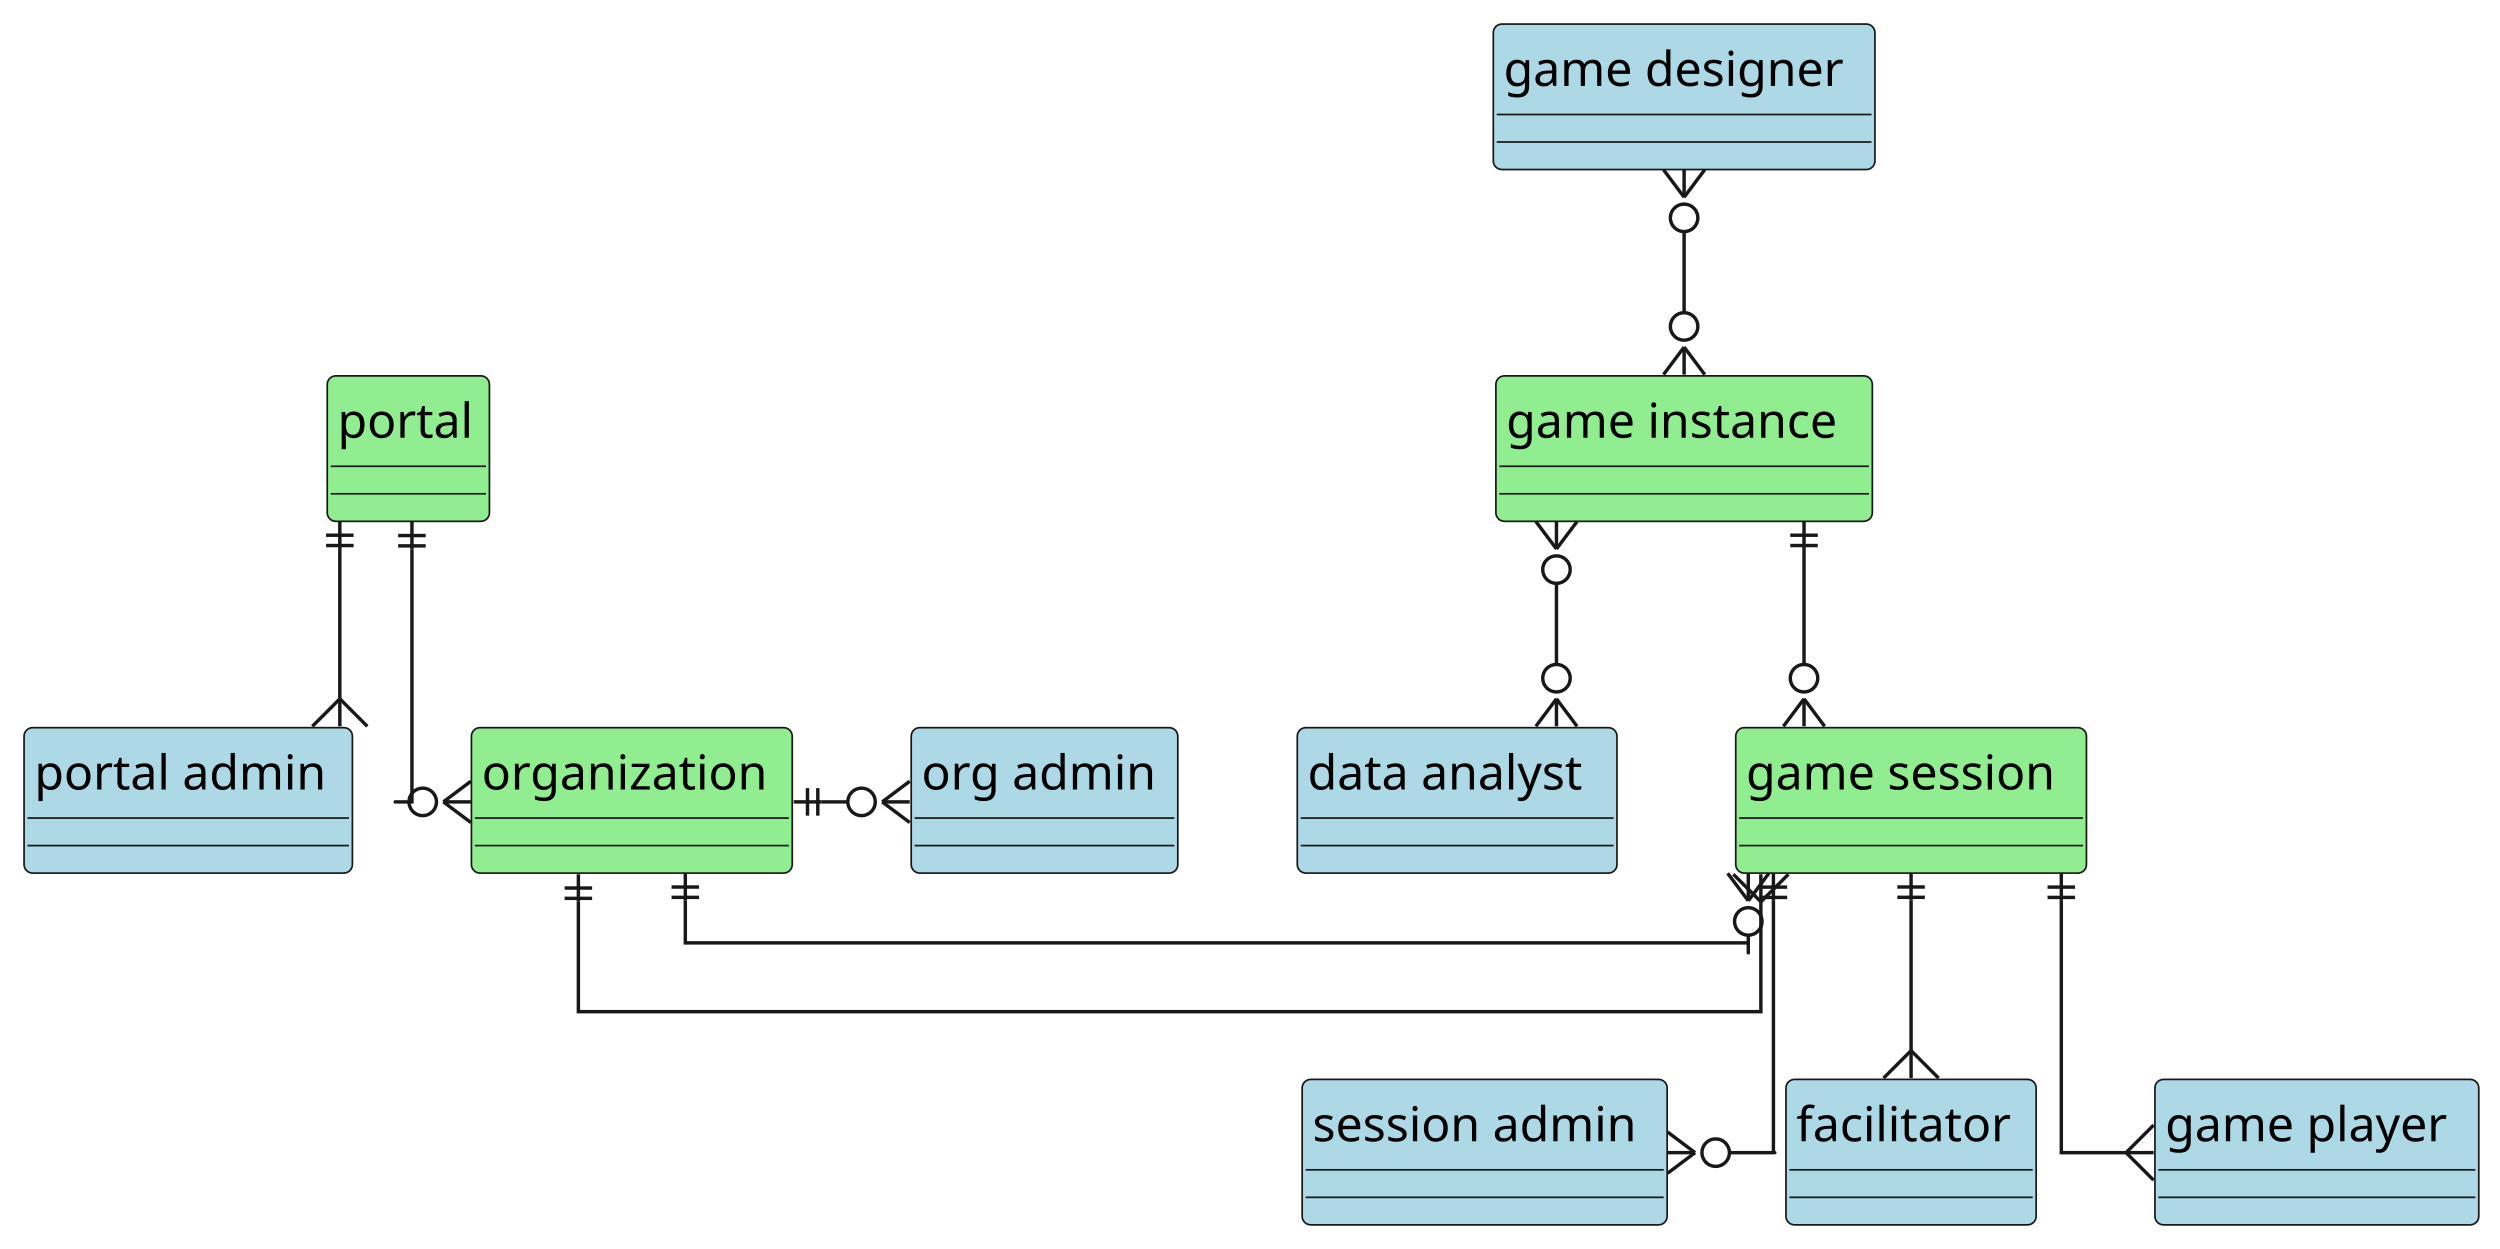
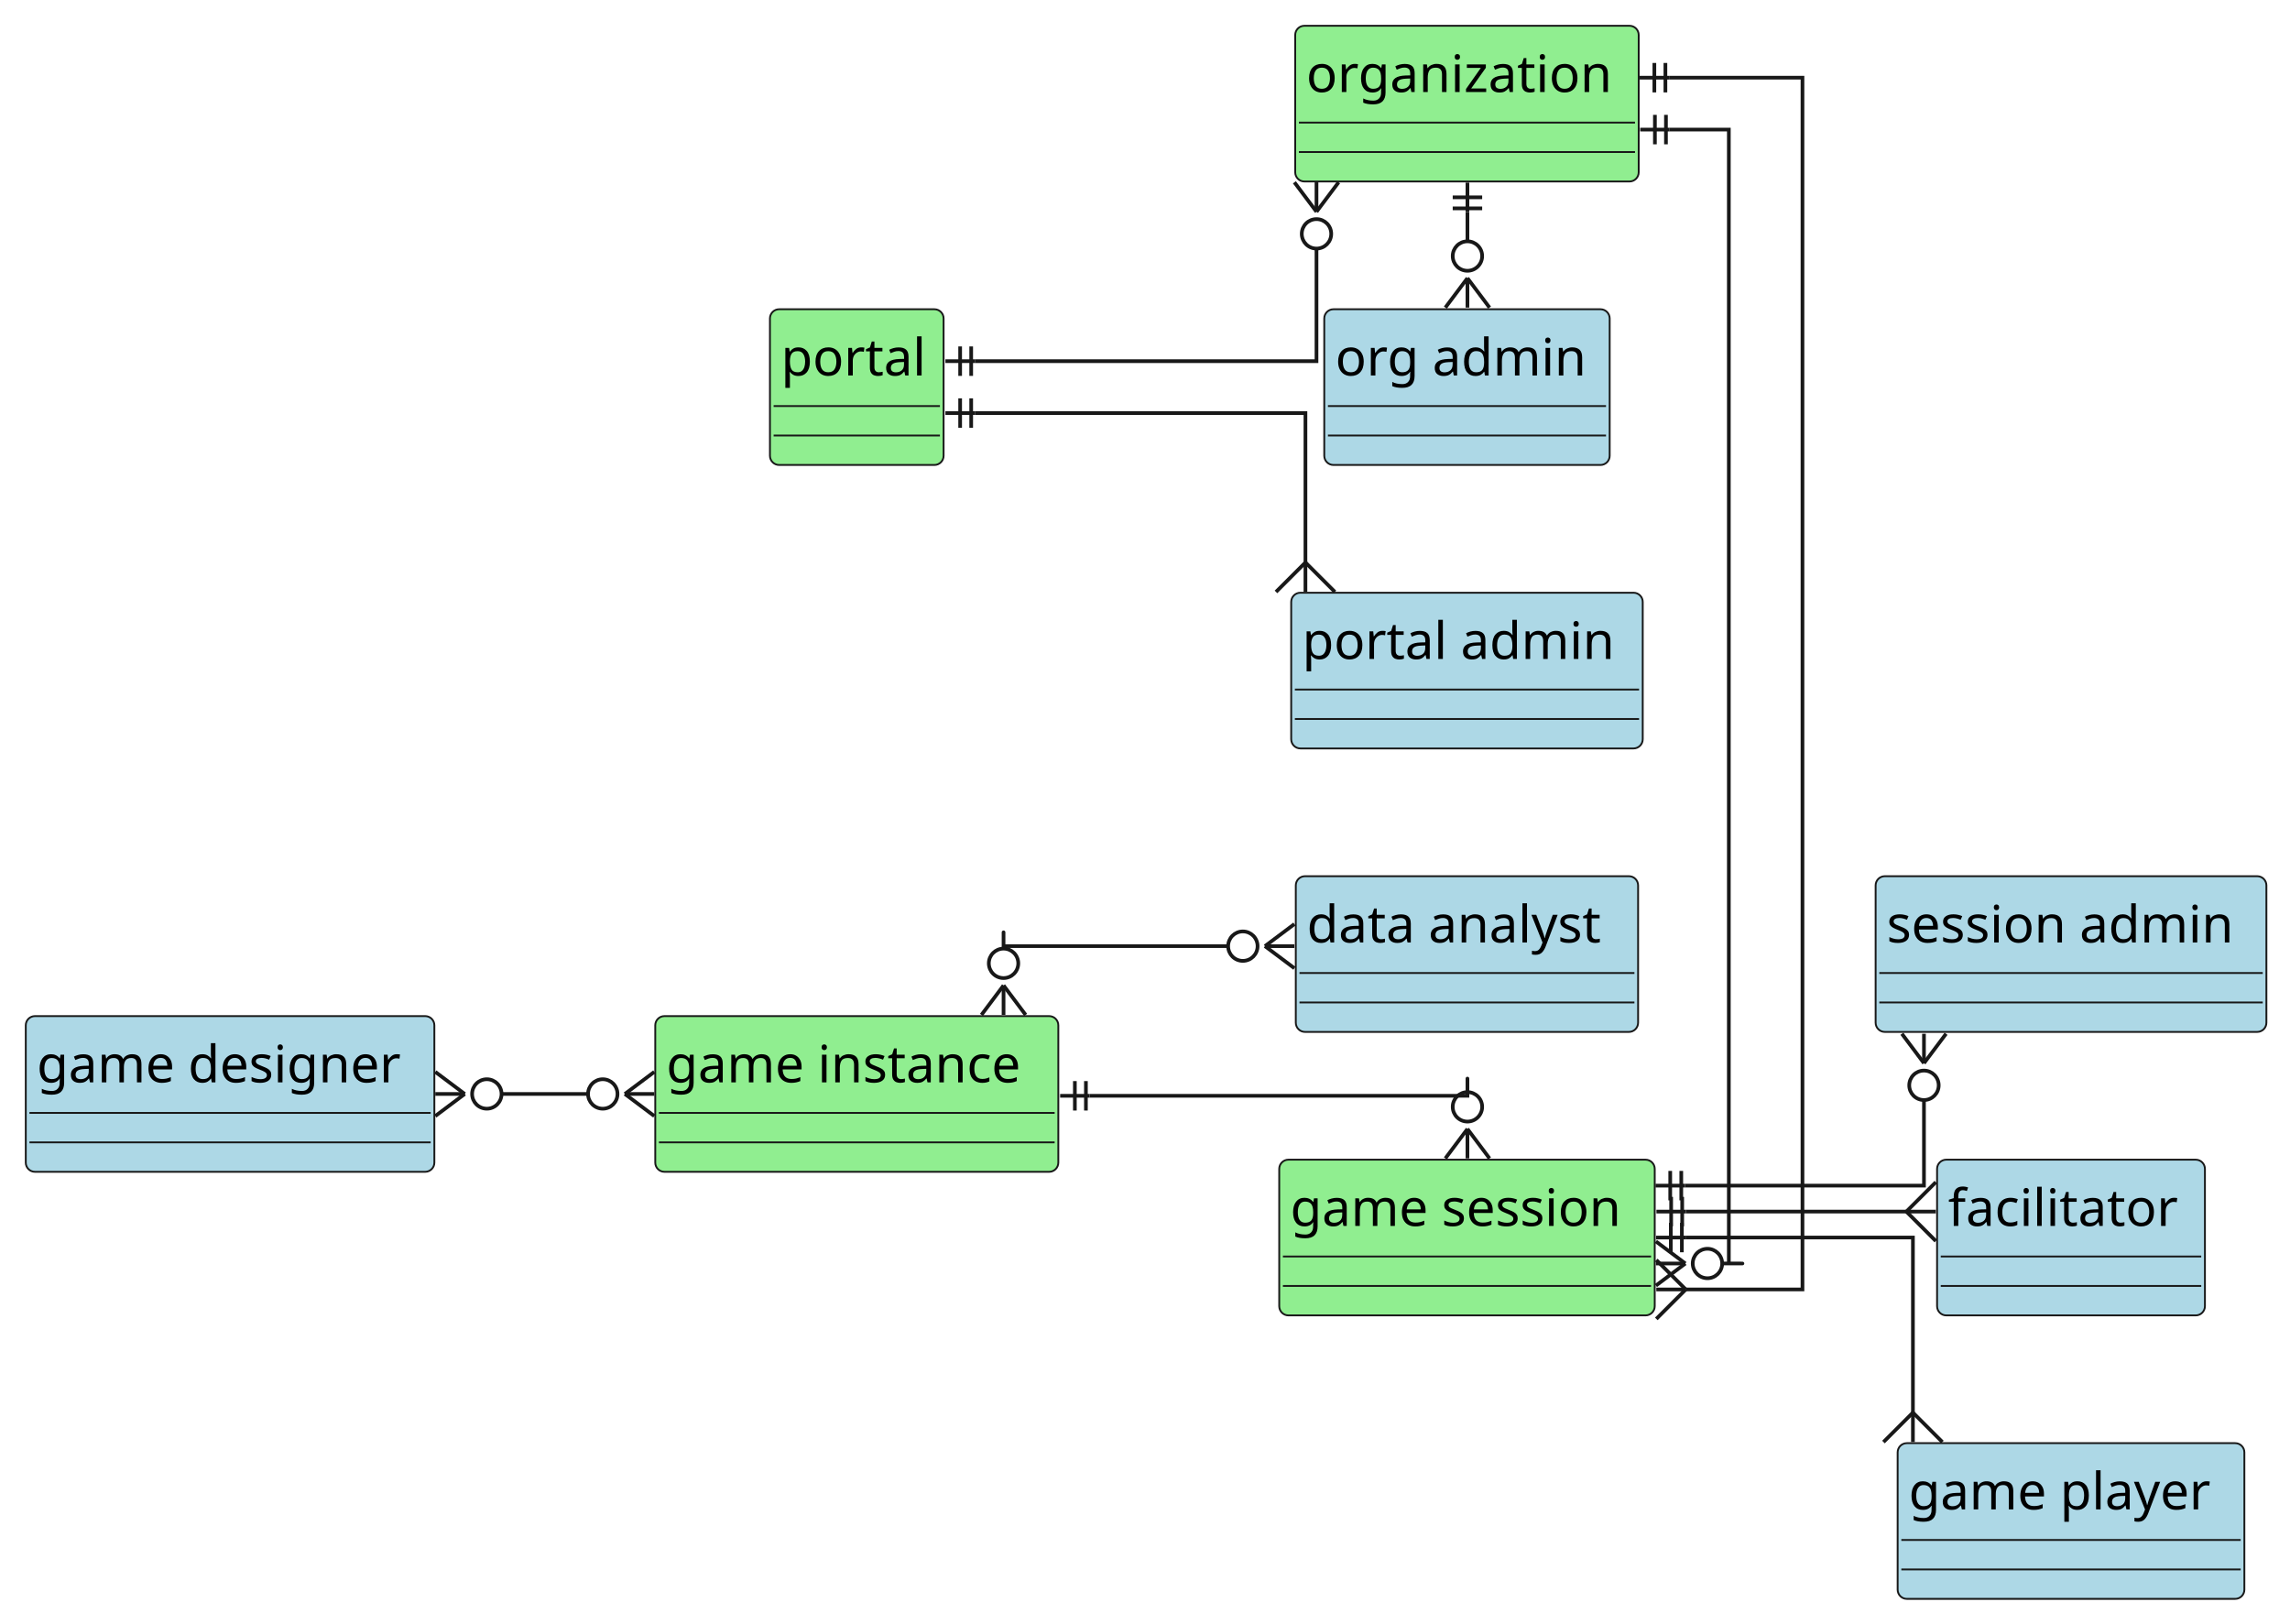
- <svg xmlns="http://www.w3.org/2000/svg" contentStyleType="text/css" data-diagram-type="CLASS" height="363px" preserveAspectRatio="none" style="width:727px;height:363px;background:#FFFFFF;" version="1.1" viewBox="0 0 727 363" width="727px" zoomAndPan="magnify">
+ <svg xmlns="http://www.w3.org/2000/svg" contentStyleType="text/css" data-diagram-type="CLASS" height="441px" preserveAspectRatio="none" style="width:622px;height:441px;background:#FFFFFF;" version="1.1" viewBox="0 0 622 441" width="622px" zoomAndPan="magnify">
  <defs />
  <g>
-     <g class="entity" data-entity="portal" data-source-line="6" data-uid="ent0002" id="entity_portal">
-       <rect fill="#90EE90" height="42.297" rx="2.5" ry="2.5" style="stroke:#181818;stroke-width:0.5;" width="47.166" x="95.16" y="109.3" />
-       <text fill="#000000" font-family="sans-serif" font-size="14" lengthAdjust="spacing" textLength="41.166" x="98.16" y="127.295">portal</text>
-       <line style="stroke:#181818;stroke-width:0.5;" x1="96.16" x2="141.326" y1="135.597" y2="135.597" />
-       <line style="stroke:#181818;stroke-width:0.5;" x1="96.16" x2="141.326" y1="143.597" y2="143.597" />
+     <g class="entity" data-entity="portal" data-source-line="7" data-uid="ent0002" id="entity_portal">
+       <rect fill="#90EE90" height="42.297" rx="2.5" ry="2.5" style="stroke:#181818;stroke-width:0.5;" width="47.166" x="209.13" y="84" />
+       <text fill="#000000" font-family="sans-serif" font-size="14" lengthAdjust="spacing" textLength="41.166" x="212.13" y="101.995">portal</text>
+       <line style="stroke:#181818;stroke-width:0.5;" x1="210.13" x2="255.296" y1="110.297" y2="110.297" />
+       <line style="stroke:#181818;stroke-width:0.5;" x1="210.13" x2="255.296" y1="118.297" y2="118.297" />
    </g>
-     <g class="entity" data-entity="organization" data-source-line="7" data-uid="ent0003" id="entity_organization">
-       <rect fill="#90EE90" height="42.297" rx="2.5" ry="2.5" style="stroke:#181818;stroke-width:0.5;" width="93.295" x="137.09" y="211.6" />
-       <text fill="#000000" font-family="sans-serif" font-size="14" lengthAdjust="spacing" textLength="87.295" x="140.09" y="229.595">organization</text>
-       <line style="stroke:#181818;stroke-width:0.5;" x1="138.09" x2="229.385" y1="237.897" y2="237.897" />
-       <line style="stroke:#181818;stroke-width:0.5;" x1="138.09" x2="229.385" y1="245.897" y2="245.897" />
+     <g class="entity" data-entity="organization" data-source-line="8" data-uid="ent0003" id="entity_organization">
+       <rect fill="#90EE90" height="42.297" rx="2.5" ry="2.5" style="stroke:#181818;stroke-width:0.5;" width="93.295" x="351.8" y="7" />
+       <text fill="#000000" font-family="sans-serif" font-size="14" lengthAdjust="spacing" textLength="87.295" x="354.8" y="24.995">organization</text>
+       <line style="stroke:#181818;stroke-width:0.5;" x1="352.8" x2="444.095" y1="33.297" y2="33.297" />
+       <line style="stroke:#181818;stroke-width:0.5;" x1="352.8" x2="444.095" y1="41.297" y2="41.297" />
    </g>
-     <g class="entity" data-entity="game" data-source-line="8" data-uid="ent0004" id="entity_game">
-       <rect fill="#90EE90" height="42.297" rx="2.5" ry="2.5" style="stroke:#181818;stroke-width:0.5;" width="109.476" x="435" y="109.3" />
-       <text fill="#000000" font-family="sans-serif" font-size="14" lengthAdjust="spacing" textLength="103.476" x="438" y="127.295">game instance</text>
-       <line style="stroke:#181818;stroke-width:0.5;" x1="436" x2="543.476" y1="135.597" y2="135.597" />
-       <line style="stroke:#181818;stroke-width:0.5;" x1="436" x2="543.476" y1="143.597" y2="143.597" />
+     <g class="entity" data-entity="game" data-source-line="9" data-uid="ent0004" id="entity_game">
+       <rect fill="#90EE90" height="42.297" rx="2.5" ry="2.5" style="stroke:#181818;stroke-width:0.5;" width="109.476" x="177.98" y="276" />
+       <text fill="#000000" font-family="sans-serif" font-size="14" lengthAdjust="spacing" textLength="103.476" x="180.98" y="293.995">game instance</text>
+       <line style="stroke:#181818;stroke-width:0.5;" x1="178.98" x2="286.456" y1="302.297" y2="302.297" />
+       <line style="stroke:#181818;stroke-width:0.5;" x1="178.98" x2="286.456" y1="310.297" y2="310.297" />
    </g>
-     <g class="entity" data-entity="session" data-source-line="9" data-uid="ent0005" id="entity_session">
-       <rect fill="#90EE90" height="42.297" rx="2.5" ry="2.5" style="stroke:#181818;stroke-width:0.5;" width="101.99" x="504.75" y="211.6" />
-       <text fill="#000000" font-family="sans-serif" font-size="14" lengthAdjust="spacing" textLength="95.99" x="507.75" y="229.595">game session</text>
-       <line style="stroke:#181818;stroke-width:0.5;" x1="505.75" x2="605.74" y1="237.897" y2="237.897" />
-       <line style="stroke:#181818;stroke-width:0.5;" x1="505.75" x2="605.74" y1="245.897" y2="245.897" />
+     <g class="entity" data-entity="session" data-source-line="10" data-uid="ent0005" id="entity_session">
+       <rect fill="#90EE90" height="42.297" rx="2.5" ry="2.5" style="stroke:#181818;stroke-width:0.5;" width="101.99" x="347.46" y="315" />
+       <text fill="#000000" font-family="sans-serif" font-size="14" lengthAdjust="spacing" textLength="95.99" x="350.46" y="332.995">game session</text>
+       <line style="stroke:#181818;stroke-width:0.5;" x1="348.46" x2="448.45" y1="341.297" y2="341.297" />
+       <line style="stroke:#181818;stroke-width:0.5;" x1="348.46" x2="448.45" y1="349.297" y2="349.297" />
    </g>
-     <g class="entity" data-entity="padmin" data-source-line="11" data-uid="ent0006" id="entity_padmin">
-       <rect fill="#ADD8E6" height="42.297" rx="2.5" ry="2.5" style="stroke:#181818;stroke-width:0.5;" width="95.482" x="7" y="211.6" />
-       <text fill="#000000" font-family="sans-serif" font-size="14" lengthAdjust="spacing" textLength="89.482" x="10" y="229.595">portal admin</text>
-       <line style="stroke:#181818;stroke-width:0.5;" x1="8" x2="101.482" y1="237.897" y2="237.897" />
-       <line style="stroke:#181818;stroke-width:0.5;" x1="8" x2="101.482" y1="245.897" y2="245.897" />
+     <g class="entity" data-entity="padmin" data-source-line="12" data-uid="ent0006" id="entity_padmin">
+       <rect fill="#ADD8E6" height="42.297" rx="2.5" ry="2.5" style="stroke:#181818;stroke-width:0.5;" width="95.482" x="350.71" y="161" />
+       <text fill="#000000" font-family="sans-serif" font-size="14" lengthAdjust="spacing" textLength="89.482" x="353.71" y="178.995">portal admin</text>
+       <line style="stroke:#181818;stroke-width:0.5;" x1="351.71" x2="445.192" y1="187.297" y2="187.297" />
+       <line style="stroke:#181818;stroke-width:0.5;" x1="351.71" x2="445.192" y1="195.297" y2="195.297" />
    </g>
-     <g class="entity" data-entity="oadmin" data-source-line="12" data-uid="ent0007" id="entity_oadmin">
-       <rect fill="#ADD8E6" height="42.297" rx="2.5" ry="2.5" style="stroke:#181818;stroke-width:0.5;" width="77.524" x="264.98" y="211.6" />
-       <text fill="#000000" font-family="sans-serif" font-size="14" lengthAdjust="spacing" textLength="71.524" x="267.98" y="229.595">org admin</text>
-       <line style="stroke:#181818;stroke-width:0.5;" x1="265.98" x2="341.504" y1="237.897" y2="237.897" />
-       <line style="stroke:#181818;stroke-width:0.5;" x1="265.98" x2="341.504" y1="245.897" y2="245.897" />
+     <g class="entity" data-entity="oadmin" data-source-line="13" data-uid="ent0007" id="entity_oadmin">
+       <rect fill="#ADD8E6" height="42.297" rx="2.5" ry="2.5" style="stroke:#181818;stroke-width:0.5;" width="77.524" x="359.69" y="84" />
+       <text fill="#000000" font-family="sans-serif" font-size="14" lengthAdjust="spacing" textLength="71.524" x="362.69" y="101.995">org admin</text>
+       <line style="stroke:#181818;stroke-width:0.5;" x1="360.69" x2="436.214" y1="110.297" y2="110.297" />
+       <line style="stroke:#181818;stroke-width:0.5;" x1="360.69" x2="436.214" y1="118.297" y2="118.297" />
    </g>
-     <g class="entity" data-entity="sadmin" data-source-line="13" data-uid="ent0008" id="entity_sadmin">
-       <rect fill="#ADD8E6" height="42.297" rx="2.5" ry="2.5" style="stroke:#181818;stroke-width:0.5;" width="106.14" x="378.67" y="313.89" />
-       <text fill="#000000" font-family="sans-serif" font-size="14" lengthAdjust="spacing" textLength="100.14" x="381.67" y="331.885">session admin</text>
-       <line style="stroke:#181818;stroke-width:0.5;" x1="379.67" x2="483.81" y1="340.187" y2="340.187" />
-       <line style="stroke:#181818;stroke-width:0.5;" x1="379.67" x2="483.81" y1="348.187" y2="348.187" />
+     <g class="entity" data-entity="sadmin" data-source-line="14" data-uid="ent0008" id="entity_sadmin">
+       <rect fill="#ADD8E6" height="42.297" rx="2.5" ry="2.5" style="stroke:#181818;stroke-width:0.5;" width="106.14" x="509.45" y="238" />
+       <text fill="#000000" font-family="sans-serif" font-size="14" lengthAdjust="spacing" textLength="100.14" x="512.45" y="255.995">session admin</text>
+       <line style="stroke:#181818;stroke-width:0.5;" x1="510.45" x2="614.59" y1="264.297" y2="264.297" />
+       <line style="stroke:#181818;stroke-width:0.5;" x1="510.45" x2="614.59" y1="272.297" y2="272.297" />
    </g>
-     <g class="entity" data-entity="designer" data-source-line="14" data-uid="ent0009" id="entity_designer">
-       <rect fill="#ADD8E6" height="42.297" rx="2.5" ry="2.5" style="stroke:#181818;stroke-width:0.5;" width="110.98" x="434.25" y="7" />
-       <text fill="#000000" font-family="sans-serif" font-size="14" lengthAdjust="spacing" textLength="104.98" x="437.25" y="24.995">game designer</text>
-       <line style="stroke:#181818;stroke-width:0.5;" x1="435.25" x2="544.23" y1="33.297" y2="33.297" />
-       <line style="stroke:#181818;stroke-width:0.5;" x1="435.25" x2="544.23" y1="41.297" y2="41.297" />
+     <g class="entity" data-entity="designer" data-source-line="15" data-uid="ent0009" id="entity_designer">
+       <rect fill="#ADD8E6" height="42.297" rx="2.5" ry="2.5" style="stroke:#181818;stroke-width:0.5;" width="110.98" x="7" y="276" />
+       <text fill="#000000" font-family="sans-serif" font-size="14" lengthAdjust="spacing" textLength="104.98" x="10" y="293.995">game designer</text>
+       <line style="stroke:#181818;stroke-width:0.5;" x1="8" x2="116.98" y1="302.297" y2="302.297" />
+       <line style="stroke:#181818;stroke-width:0.5;" x1="8" x2="116.98" y1="310.297" y2="310.297" />
    </g>
-     <g class="entity" data-entity="facilitator" data-source-line="15" data-uid="ent0010" id="entity_facilitator">
-       <rect fill="#ADD8E6" height="42.297" rx="2.5" ry="2.5" style="stroke:#181818;stroke-width:0.5;" width="72.753" x="519.36" y="313.89" />
-       <text fill="#000000" font-family="sans-serif" font-size="14" lengthAdjust="spacing" textLength="66.753" x="522.36" y="331.885">facilitator</text>
-       <line style="stroke:#181818;stroke-width:0.5;" x1="520.36" x2="591.113" y1="340.187" y2="340.187" />
-       <line style="stroke:#181818;stroke-width:0.5;" x1="520.36" x2="591.113" y1="348.187" y2="348.187" />
+     <g class="entity" data-entity="facilitator" data-source-line="16" data-uid="ent0010" id="entity_facilitator">
+       <rect fill="#ADD8E6" height="42.297" rx="2.5" ry="2.5" style="stroke:#181818;stroke-width:0.5;" width="72.753" x="526.14" y="315" />
+       <text fill="#000000" font-family="sans-serif" font-size="14" lengthAdjust="spacing" textLength="66.753" x="529.14" y="332.995">facilitator</text>
+       <line style="stroke:#181818;stroke-width:0.5;" x1="527.14" x2="597.893" y1="341.297" y2="341.297" />
+       <line style="stroke:#181818;stroke-width:0.5;" x1="527.14" x2="597.893" y1="349.297" y2="349.297" />
    </g>
-     <g class="entity" data-entity="analyst" data-source-line="16" data-uid="ent0011" id="entity_analyst">
-       <rect fill="#ADD8E6" height="42.297" rx="2.5" ry="2.5" style="stroke:#181818;stroke-width:0.5;" width="92.974" x="377.25" y="211.6" />
-       <text fill="#000000" font-family="sans-serif" font-size="14" lengthAdjust="spacing" textLength="86.974" x="380.25" y="229.595">data analyst</text>
-       <line style="stroke:#181818;stroke-width:0.5;" x1="378.25" x2="469.224" y1="237.897" y2="237.897" />
-       <line style="stroke:#181818;stroke-width:0.5;" x1="378.25" x2="469.224" y1="245.897" y2="245.897" />
+     <g class="entity" data-entity="analyst" data-source-line="17" data-uid="ent0011" id="entity_analyst">
+       <rect fill="#ADD8E6" height="42.297" rx="2.5" ry="2.5" style="stroke:#181818;stroke-width:0.5;" width="92.974" x="351.96" y="238" />
+       <text fill="#000000" font-family="sans-serif" font-size="14" lengthAdjust="spacing" textLength="86.974" x="354.96" y="255.995">data analyst</text>
+       <line style="stroke:#181818;stroke-width:0.5;" x1="352.96" x2="443.934" y1="264.297" y2="264.297" />
+       <line style="stroke:#181818;stroke-width:0.5;" x1="352.96" x2="443.934" y1="272.297" y2="272.297" />
    </g>
-     <g class="entity" data-entity="player" data-source-line="17" data-uid="ent0012" id="entity_player">
-       <rect fill="#ADD8E6" height="42.297" rx="2.5" ry="2.5" style="stroke:#181818;stroke-width:0.5;" width="94.177" x="626.65" y="313.89" />
-       <text fill="#000000" font-family="sans-serif" font-size="14" lengthAdjust="spacing" textLength="88.177" x="629.65" y="331.885">game player</text>
-       <line style="stroke:#181818;stroke-width:0.5;" x1="627.65" x2="719.827" y1="340.187" y2="340.187" />
-       <line style="stroke:#181818;stroke-width:0.5;" x1="627.65" x2="719.827" y1="348.187" y2="348.187" />
+     <g class="entity" data-entity="player" data-source-line="18" data-uid="ent0012" id="entity_player">
+       <rect fill="#ADD8E6" height="42.297" rx="2.5" ry="2.5" style="stroke:#181818;stroke-width:0.5;" width="94.177" x="515.43" y="392" />
+       <text fill="#000000" font-family="sans-serif" font-size="14" lengthAdjust="spacing" textLength="88.177" x="518.43" y="409.995">game player</text>
+       <line style="stroke:#181818;stroke-width:0.5;" x1="516.43" x2="608.607" y1="418.297" y2="418.297" />
+       <line style="stroke:#181818;stroke-width:0.5;" x1="516.43" x2="608.607" y1="426.297" y2="426.297" />
    </g>
-     <g class="link" data-entity-1="game" data-entity-2="session" data-source-line="20" data-uid="lnk13" id="link_game_session">
-       <path codeLine="20" d="M524.61,159.64 C524.61,177.08 524.61,175.7 524.61,193.22" fill="none" id="game-session" style="stroke:#181818;stroke-width:1;" />
-       <line style="stroke:#181818;stroke-width:1;" x1="520.61" x2="528.61" y1="155.64" y2="155.64" />
-       <line style="stroke:#181818;stroke-width:1;" x1="520.61" x2="528.61" y1="158.64" y2="158.64" />
-       <line style="stroke:#181818;stroke-width:1;" x1="524.61" x2="524.61" y1="159.64" y2="151.64" />
-       <line style="stroke:#181818;stroke-width:1;" x1="524.61" x2="530.61" y1="203.22" y2="211.22" />
-       <line style="stroke:#181818;stroke-width:1;" x1="524.61" x2="518.61" y1="203.22" y2="211.22" />
-       <line style="stroke:#181818;stroke-width:1;" x1="524.61" x2="524.61" y1="203.22" y2="211.22" />
-       <ellipse cx="524.61" cy="197.22" fill="none" rx="4" ry="4" style="stroke:#181818;stroke-width:1;" />
+     <g class="link" data-entity-1="game" data-entity-2="session" data-source-line="21" data-uid="lnk13" id="link_game_session">
+       <path codeLine="21" d="M295.95,297.65 C344.2,297.65 398.58,297.65 398.58,297.65 C398.58,297.65 398.58,287.83 398.58,296.65" fill="none" id="game-session" style="stroke:#181818;stroke-width:1;" />
+       <line style="stroke:#181818;stroke-width:1;" x1="291.95" x2="291.95" y1="301.65" y2="293.65" />
+       <line style="stroke:#181818;stroke-width:1;" x1="294.95" x2="294.95" y1="301.65" y2="293.65" />
+       <line style="stroke:#181818;stroke-width:1;" x1="295.95" x2="287.95" y1="297.65" y2="297.65" />
+       <line style="stroke:#181818;stroke-width:1;" x1="398.58" x2="404.58" y1="306.65" y2="314.65" />
+       <line style="stroke:#181818;stroke-width:1;" x1="398.58" x2="392.58" y1="306.65" y2="314.65" />
+       <line style="stroke:#181818;stroke-width:1;" x1="398.58" x2="398.58" y1="306.65" y2="314.65" />
+       <ellipse cx="398.58" cy="300.65" fill="none" rx="4" ry="4" style="stroke:#181818;stroke-width:1;" />
    </g>
-     <g class="link" data-entity-1="portal" data-entity-2="padmin" data-source-line="21" data-uid="lnk14" id="link_portal_padmin">
-       <path codeLine="21" d="M98.82,159.64 C98.82,177.08 98.82,185.7 98.82,203.22" fill="none" id="portal-padmin" style="stroke:#181818;stroke-width:1;" />
-       <line style="stroke:#181818;stroke-width:1;" x1="94.82" x2="102.82" y1="155.64" y2="155.64" />
-       <line style="stroke:#181818;stroke-width:1;" x1="94.82" x2="102.82" y1="158.64" y2="158.64" />
-       <line style="stroke:#181818;stroke-width:1;" x1="98.82" x2="98.82" y1="159.64" y2="151.64" />
-       <line style="stroke:#181818;stroke-width:1;" x1="98.82" x2="106.82" y1="203.22" y2="211.22" />
-       <line style="stroke:#181818;stroke-width:1;" x1="98.82" x2="90.82" y1="203.22" y2="211.22" />
-       <line style="stroke:#181818;stroke-width:1;" x1="98.82" x2="98.82" y1="203.22" y2="211.22" />
+     <g class="link" data-entity-1="portal" data-entity-2="padmin" data-source-line="22" data-uid="lnk14" id="link_portal_padmin">
+       <path codeLine="22" d="M264.79,112.2 C300.31,112.2 354.58,112.2 354.58,112.2 C354.58,112.2 354.58,132.21 354.58,152.78" fill="none" id="portal-padmin" style="stroke:#181818;stroke-width:1;" />
+       <line style="stroke:#181818;stroke-width:1;" x1="260.79" x2="260.79" y1="116.2" y2="108.2" />
+       <line style="stroke:#181818;stroke-width:1;" x1="263.79" x2="263.79" y1="116.2" y2="108.2" />
+       <line style="stroke:#181818;stroke-width:1;" x1="264.79" x2="256.79" y1="112.2" y2="112.2" />
+       <line style="stroke:#181818;stroke-width:1;" x1="354.58" x2="362.58" y1="152.78" y2="160.78" />
+       <line style="stroke:#181818;stroke-width:1;" x1="354.58" x2="346.58" y1="152.78" y2="160.78" />
+       <line style="stroke:#181818;stroke-width:1;" x1="354.58" x2="354.58" y1="152.78" y2="160.78" />
    </g>
-     <g class="link" data-entity-1="portal" data-entity-2="organization" data-source-line="22" data-uid="lnk15" id="link_portal_organization">
-       <path codeLine="22" d="M119.79,159.74 C119.79,189.83 119.79,233.19 119.79,233.19 C119.79,233.19 109.17,233.19 118.93,233.19" fill="none" id="portal-organization" style="stroke:#181818;stroke-width:1;" />
-       <line style="stroke:#181818;stroke-width:1;" x1="115.79" x2="123.79" y1="155.74" y2="155.74" />
-       <line style="stroke:#181818;stroke-width:1;" x1="115.79" x2="123.79" y1="158.74" y2="158.74" />
-       <line style="stroke:#181818;stroke-width:1;" x1="119.79" x2="119.79" y1="159.74" y2="151.74" />
-       <line style="stroke:#181818;stroke-width:1;" x1="128.93" x2="136.93" y1="233.19" y2="227.19" />
-       <line style="stroke:#181818;stroke-width:1;" x1="128.93" x2="136.93" y1="233.19" y2="239.19" />
-       <line style="stroke:#181818;stroke-width:1;" x1="128.93" x2="136.93" y1="233.19" y2="233.19" />
-       <ellipse cx="122.93" cy="233.19" fill="none" rx="4" ry="4" style="stroke:#181818;stroke-width:1;" />
+     <g class="link" data-entity-1="portal" data-entity-2="organization" data-source-line="23" data-uid="lnk15" id="link_portal_organization">
+       <path codeLine="23" d="M264.79,98.1 C301.08,98.1 357.58,98.1 357.58,98.1 C357.58,98.1 357.58,88.09 357.58,67.52" fill="none" id="portal-organization" style="stroke:#181818;stroke-width:1;" />
+       <line style="stroke:#181818;stroke-width:1;" x1="260.79" x2="260.79" y1="102.1" y2="94.1" />
+       <line style="stroke:#181818;stroke-width:1;" x1="263.79" x2="263.79" y1="102.1" y2="94.1" />
+       <line style="stroke:#181818;stroke-width:1;" x1="264.79" x2="256.79" y1="98.1" y2="98.1" />
+       <line style="stroke:#181818;stroke-width:1;" x1="357.58" x2="351.58" y1="57.52" y2="49.52" />
+       <line style="stroke:#181818;stroke-width:1;" x1="357.58" x2="363.58" y1="57.52" y2="49.52" />
+       <line style="stroke:#181818;stroke-width:1;" x1="357.58" x2="357.58" y1="57.52" y2="49.52" />
+       <ellipse cx="357.58" cy="63.52" fill="none" rx="4" ry="4" style="stroke:#181818;stroke-width:1;" />
    </g>
-     <g class="link" data-entity-1="organization" data-entity-2="oadmin" data-source-line="23" data-uid="lnk16" id="link_organization_oadmin">
-       <path codeLine="23" d="M238.82,233.19 C249.99,233.19 235.78,233.19 246.54,233.19" fill="none" id="organization-oadmin" style="stroke:#181818;stroke-width:1;" />
-       <line style="stroke:#181818;stroke-width:1;" x1="234.82" x2="234.82" y1="237.19" y2="229.19" />
-       <line style="stroke:#181818;stroke-width:1;" x1="237.82" x2="237.82" y1="237.19" y2="229.19" />
-       <line style="stroke:#181818;stroke-width:1;" x1="238.82" x2="230.82" y1="233.19" y2="233.19" />
-       <line style="stroke:#181818;stroke-width:1;" x1="256.54" x2="264.54" y1="233.19" y2="227.19" />
-       <line style="stroke:#181818;stroke-width:1;" x1="256.54" x2="264.54" y1="233.19" y2="239.19" />
-       <line style="stroke:#181818;stroke-width:1;" x1="256.54" x2="264.54" y1="233.19" y2="233.19" />
-       <ellipse cx="250.54" cy="233.19" fill="none" rx="4" ry="4" style="stroke:#181818;stroke-width:1;" />
+     <g class="link" data-entity-1="organization" data-entity-2="oadmin" data-source-line="24" data-uid="lnk16" id="link_organization_oadmin">
+       <path codeLine="24" d="M398.58,57.6 C398.58,68.19 398.58,54.94 398.58,65.55" fill="none" id="organization-oadmin" style="stroke:#181818;stroke-width:1;" />
+       <line style="stroke:#181818;stroke-width:1;" x1="394.58" x2="402.58" y1="53.6" y2="53.6" />
+       <line style="stroke:#181818;stroke-width:1;" x1="394.58" x2="402.58" y1="56.6" y2="56.6" />
+       <line style="stroke:#181818;stroke-width:1;" x1="398.58" x2="398.58" y1="57.6" y2="49.6" />
+       <line style="stroke:#181818;stroke-width:1;" x1="398.58" x2="404.58" y1="75.55" y2="83.55" />
+       <line style="stroke:#181818;stroke-width:1;" x1="398.58" x2="392.58" y1="75.55" y2="83.55" />
+       <line style="stroke:#181818;stroke-width:1;" x1="398.58" x2="398.58" y1="75.55" y2="83.55" />
+       <ellipse cx="398.58" cy="69.55" fill="none" rx="4" ry="4" style="stroke:#181818;stroke-width:1;" />
    </g>
-     <g class="link" data-entity-1="organization" data-entity-2="session" data-source-line="24" data-uid="lnk17" id="link_organization_session">
-       <path codeLine="24" d="M199.29,261.95 C199.29,272.15 199.29,274.19 199.29,274.19 C199.29,274.19 508.4,274.19 508.4,274.19 C508.4,274.19 508.4,282.15 508.4,271.95" fill="none" id="organization-session" style="stroke:#181818;stroke-width:1;" />
-       <line style="stroke:#181818;stroke-width:1;" x1="195.29" x2="203.29" y1="257.95" y2="257.95" />
-       <line style="stroke:#181818;stroke-width:1;" x1="195.29" x2="203.29" y1="260.95" y2="260.95" />
-       <line style="stroke:#181818;stroke-width:1;" x1="199.29" x2="199.29" y1="261.95" y2="253.95" />
-       <line style="stroke:#181818;stroke-width:1;" x1="508.4" x2="502.4" y1="261.95" y2="253.95" />
-       <line style="stroke:#181818;stroke-width:1;" x1="508.4" x2="514.4" y1="261.95" y2="253.95" />
-       <line style="stroke:#181818;stroke-width:1;" x1="508.4" x2="508.4" y1="261.95" y2="253.95" />
-       <ellipse cx="508.4" cy="267.95" fill="none" rx="4" ry="4" style="stroke:#181818;stroke-width:1;" />
+     <g class="link" data-entity-1="organization" data-entity-2="session" data-source-line="25" data-uid="lnk17" id="link_organization_session">
+       <path codeLine="25" d="M453.5,35.2 C466.73,35.2 469.58,35.2 469.58,35.2 C469.58,35.2 469.58,343.2 469.58,343.2 C469.58,343.2 478.99,343.2 467.77,343.2" fill="none" id="organization-session" style="stroke:#181818;stroke-width:1;" />
+       <line style="stroke:#181818;stroke-width:1;" x1="449.5" x2="449.5" y1="39.2" y2="31.2" />
+       <line style="stroke:#181818;stroke-width:1;" x1="452.5" x2="452.5" y1="39.2" y2="31.2" />
+       <line style="stroke:#181818;stroke-width:1;" x1="453.5" x2="445.5" y1="35.2" y2="35.2" />
+       <line style="stroke:#181818;stroke-width:1;" x1="457.77" x2="449.77" y1="343.2" y2="349.2" />
+       <line style="stroke:#181818;stroke-width:1;" x1="457.77" x2="449.77" y1="343.2" y2="337.2" />
+       <line style="stroke:#181818;stroke-width:1;" x1="457.77" x2="449.77" y1="343.2" y2="343.2" />
+       <ellipse cx="463.77" cy="343.2" fill="none" rx="4" ry="4" style="stroke:#181818;stroke-width:1;" />
    </g>
-     <g class="link" data-entity-1="organization" data-entity-2="session" data-source-line="28" data-uid="lnk21" id="link_organization_session">
-       <path codeLine="28" d="M168.19,262.24 C168.19,279.95 168.19,294.19 168.19,294.19 C168.19,294.19 512.06,294.19 512.06,294.19 C512.06,294.19 512.06,279.95 512.06,262.24" fill="none" id="organization-session-1" style="stroke:#181818;stroke-width:1;" />
-       <line style="stroke:#181818;stroke-width:1;" x1="164.19" x2="172.19" y1="258.24" y2="258.24" />
-       <line style="stroke:#181818;stroke-width:1;" x1="164.19" x2="172.19" y1="261.24" y2="261.24" />
-       <line style="stroke:#181818;stroke-width:1;" x1="168.19" x2="168.19" y1="262.24" y2="254.24" />
-       <line style="stroke:#181818;stroke-width:1;" x1="512.06" x2="504.06" y1="262.24" y2="254.24" />
-       <line style="stroke:#181818;stroke-width:1;" x1="512.06" x2="520.06" y1="262.24" y2="254.24" />
-       <line style="stroke:#181818;stroke-width:1;" x1="512.06" x2="512.06" y1="262.24" y2="254.24" />
+     <g class="link" data-entity-1="organization" data-entity-2="session" data-source-line="29" data-uid="lnk21" id="link_organization_session">
+       <path codeLine="29" d="M453.35,21.1 C475.68,21.1 489.58,21.1 489.58,21.1 C489.58,21.1 489.58,350.25 489.58,350.25 C489.58,350.25 478.55,350.25 457.88,350.25" fill="none" id="organization-session-1" style="stroke:#181818;stroke-width:1;" />
+       <line style="stroke:#181818;stroke-width:1;" x1="449.35" x2="449.35" y1="25.1" y2="17.1" />
+       <line style="stroke:#181818;stroke-width:1;" x1="452.35" x2="452.35" y1="25.1" y2="17.1" />
+       <line style="stroke:#181818;stroke-width:1;" x1="453.35" x2="445.35" y1="21.1" y2="21.1" />
+       <line style="stroke:#181818;stroke-width:1;" x1="457.88" x2="449.88" y1="350.25" y2="358.25" />
+       <line style="stroke:#181818;stroke-width:1;" x1="457.88" x2="449.88" y1="350.25" y2="342.25" />
+       <line style="stroke:#181818;stroke-width:1;" x1="457.88" x2="449.88" y1="350.25" y2="350.25" />
    </g>
-     <g class="link" data-entity-1="session" data-entity-2="player" data-source-line="25" data-uid="lnk18" id="link_session_player">
-       <path codeLine="25" d="M599.43,261.97 C599.43,291.98 599.43,335.19 599.43,335.19 C599.43,335.19 603.69,335.19 618.26,335.19" fill="none" id="session-player" style="stroke:#181818;stroke-width:1;" />
-       <line style="stroke:#181818;stroke-width:1;" x1="595.43" x2="603.43" y1="257.97" y2="257.97" />
-       <line style="stroke:#181818;stroke-width:1;" x1="595.43" x2="603.43" y1="260.97" y2="260.97" />
-       <line style="stroke:#181818;stroke-width:1;" x1="599.43" x2="599.43" y1="261.97" y2="253.97" />
-       <line style="stroke:#181818;stroke-width:1;" x1="618.26" x2="626.26" y1="335.19" y2="327.19" />
-       <line style="stroke:#181818;stroke-width:1;" x1="618.26" x2="626.26" y1="335.19" y2="343.19" />
-       <line style="stroke:#181818;stroke-width:1;" x1="618.26" x2="626.26" y1="335.19" y2="335.19" />
+     <g class="link" data-entity-1="session" data-entity-2="player" data-source-line="26" data-uid="lnk18" id="link_session_player">
+       <path codeLine="26" d="M457.82,336.15 C490.84,336.15 519.58,336.15 519.58,336.15 C519.58,336.15 519.58,360.92 519.58,383.7" fill="none" id="session-player" style="stroke:#181818;stroke-width:1;" />
+       <line style="stroke:#181818;stroke-width:1;" x1="453.82" x2="453.82" y1="340.15" y2="332.15" />
+       <line style="stroke:#181818;stroke-width:1;" x1="456.82" x2="456.82" y1="340.15" y2="332.15" />
+       <line style="stroke:#181818;stroke-width:1;" x1="457.82" x2="449.82" y1="336.15" y2="336.15" />
+       <line style="stroke:#181818;stroke-width:1;" x1="519.58" x2="527.58" y1="383.7" y2="391.7" />
+       <line style="stroke:#181818;stroke-width:1;" x1="519.58" x2="511.58" y1="383.7" y2="391.7" />
+       <line style="stroke:#181818;stroke-width:1;" x1="519.58" x2="519.58" y1="383.7" y2="391.7" />
    </g>
-     <g class="link" data-entity-1="session" data-entity-2="facilitator" data-source-line="26" data-uid="lnk19" id="link_session_facilitator">
-       <path codeLine="26" d="M555.74,261.94 C555.74,279.38 555.74,287.99 555.74,305.52" fill="none" id="session-facilitator" style="stroke:#181818;stroke-width:1;" />
-       <line style="stroke:#181818;stroke-width:1;" x1="551.74" x2="559.74" y1="257.94" y2="257.94" />
-       <line style="stroke:#181818;stroke-width:1;" x1="551.74" x2="559.74" y1="260.94" y2="260.94" />
-       <line style="stroke:#181818;stroke-width:1;" x1="555.74" x2="555.74" y1="261.94" y2="253.94" />
-       <line style="stroke:#181818;stroke-width:1;" x1="555.74" x2="563.74" y1="305.52" y2="313.52" />
-       <line style="stroke:#181818;stroke-width:1;" x1="555.74" x2="547.74" y1="305.52" y2="313.52" />
-       <line style="stroke:#181818;stroke-width:1;" x1="555.74" x2="555.74" y1="305.52" y2="313.52" />
+     <g class="link" data-entity-1="session" data-entity-2="facilitator" data-source-line="27" data-uid="lnk19" id="link_session_facilitator">
+       <path codeLine="27" d="M457.91,329.1 C482.53,329.1 495.44,329.1 517.8,329.1" fill="none" id="session-facilitator" style="stroke:#181818;stroke-width:1;" />
+       <line style="stroke:#181818;stroke-width:1;" x1="453.91" x2="453.91" y1="333.1" y2="325.1" />
+       <line style="stroke:#181818;stroke-width:1;" x1="456.91" x2="456.91" y1="333.1" y2="325.1" />
+       <line style="stroke:#181818;stroke-width:1;" x1="457.91" x2="449.91" y1="329.1" y2="329.1" />
+       <line style="stroke:#181818;stroke-width:1;" x1="517.8" x2="525.8" y1="329.1" y2="321.1" />
+       <line style="stroke:#181818;stroke-width:1;" x1="517.8" x2="525.8" y1="329.1" y2="337.1" />
+       <line style="stroke:#181818;stroke-width:1;" x1="517.8" x2="525.8" y1="329.1" y2="329.1" />
    </g>
-     <g class="link" data-entity-1="session" data-entity-2="sadmin" data-source-line="27" data-uid="lnk20" id="link_session_sadmin">
-       <path codeLine="27" d="M515.71,261.97 C515.71,291.98 515.71,335.19 515.71,335.19 C515.71,335.19 519.58,335.19 502.92,335.19" fill="none" id="session-sadmin" style="stroke:#181818;stroke-width:1;" />
-       <line style="stroke:#181818;stroke-width:1;" x1="511.71" x2="519.71" y1="257.97" y2="257.97" />
-       <line style="stroke:#181818;stroke-width:1;" x1="511.71" x2="519.71" y1="260.97" y2="260.97" />
-       <line style="stroke:#181818;stroke-width:1;" x1="515.71" x2="515.71" y1="261.97" y2="253.97" />
-       <line style="stroke:#181818;stroke-width:1;" x1="492.92" x2="484.92" y1="335.19" y2="341.19" />
-       <line style="stroke:#181818;stroke-width:1;" x1="492.92" x2="484.92" y1="335.19" y2="329.19" />
-       <line style="stroke:#181818;stroke-width:1;" x1="492.92" x2="484.92" y1="335.19" y2="335.19" />
-       <ellipse cx="498.92" cy="335.19" fill="none" rx="4" ry="4" style="stroke:#181818;stroke-width:1;" />
+     <g class="link" data-entity-1="session" data-entity-2="sadmin" data-source-line="28" data-uid="lnk20" id="link_session_sadmin">
+       <path codeLine="28" d="M457.66,322.05 C491.85,322.05 522.58,322.05 522.58,322.05 C522.58,322.05 522.58,316.99 522.58,298.8" fill="none" id="session-sadmin" style="stroke:#181818;stroke-width:1;" />
+       <line style="stroke:#181818;stroke-width:1;" x1="453.66" x2="453.66" y1="326.05" y2="318.05" />
+       <line style="stroke:#181818;stroke-width:1;" x1="456.66" x2="456.66" y1="326.05" y2="318.05" />
+       <line style="stroke:#181818;stroke-width:1;" x1="457.66" x2="449.66" y1="322.05" y2="322.05" />
+       <line style="stroke:#181818;stroke-width:1;" x1="522.58" x2="516.58" y1="288.8" y2="280.8" />
+       <line style="stroke:#181818;stroke-width:1;" x1="522.58" x2="528.58" y1="288.8" y2="280.8" />
+       <line style="stroke:#181818;stroke-width:1;" x1="522.58" x2="522.58" y1="288.8" y2="280.8" />
+       <ellipse cx="522.58" cy="294.8" fill="none" rx="4" ry="4" style="stroke:#181818;stroke-width:1;" />
    </g>
-     <g class="link" data-entity-1="designer" data-entity-2="game" data-source-line="29" data-uid="lnk22" id="link_designer_game">
-       <path codeLine="29" d="M489.74,67.35 C489.74,84.79 489.74,73.4 489.74,90.93" fill="none" id="designer-game" style="stroke:#181818;stroke-width:1;" />
-       <line style="stroke:#181818;stroke-width:1;" x1="489.74" x2="483.74" y1="57.35" y2="49.35" />
-       <line style="stroke:#181818;stroke-width:1;" x1="489.74" x2="495.74" y1="57.35" y2="49.35" />
-       <line style="stroke:#181818;stroke-width:1;" x1="489.74" x2="489.74" y1="57.35" y2="49.35" />
-       <ellipse cx="489.74" cy="63.35" fill="none" rx="4" ry="4" style="stroke:#181818;stroke-width:1;" />
-       <line style="stroke:#181818;stroke-width:1;" x1="489.74" x2="495.74" y1="100.93" y2="108.93" />
-       <line style="stroke:#181818;stroke-width:1;" x1="489.74" x2="483.74" y1="100.93" y2="108.93" />
-       <line style="stroke:#181818;stroke-width:1;" x1="489.74" x2="489.74" y1="100.93" y2="108.93" />
-       <ellipse cx="489.74" cy="94.93" fill="none" rx="4" ry="4" style="stroke:#181818;stroke-width:1;" />
+     <g class="link" data-entity-1="designer" data-entity-2="game" data-source-line="30" data-uid="lnk22" id="link_designer_game">
+       <path codeLine="30" d="M136.23,297.15 C155.33,297.15 140.68,297.15 159.72,297.15" fill="none" id="designer-game" style="stroke:#181818;stroke-width:1;" />
+       <line style="stroke:#181818;stroke-width:1;" x1="126.23" x2="118.23" y1="297.15" y2="303.15" />
+       <line style="stroke:#181818;stroke-width:1;" x1="126.23" x2="118.23" y1="297.15" y2="291.15" />
+       <line style="stroke:#181818;stroke-width:1;" x1="126.23" x2="118.23" y1="297.15" y2="297.15" />
+       <ellipse cx="132.23" cy="297.15" fill="none" rx="4" ry="4" style="stroke:#181818;stroke-width:1;" />
+       <line style="stroke:#181818;stroke-width:1;" x1="169.72" x2="177.72" y1="297.15" y2="291.15" />
+       <line style="stroke:#181818;stroke-width:1;" x1="169.72" x2="177.72" y1="297.15" y2="303.15" />
+       <line style="stroke:#181818;stroke-width:1;" x1="169.72" x2="177.72" y1="297.15" y2="297.15" />
+       <ellipse cx="163.72" cy="297.15" fill="none" rx="4" ry="4" style="stroke:#181818;stroke-width:1;" />
    </g>
-     <g class="link" data-entity-1="game" data-entity-2="analyst" data-source-line="30" data-uid="lnk23" id="link_game_analyst">
-       <path codeLine="30" d="M452.62,169.64 C452.62,187.08 452.62,175.7 452.62,193.22" fill="none" id="game-analyst" style="stroke:#181818;stroke-width:1;" />
-       <line style="stroke:#181818;stroke-width:1;" x1="452.62" x2="446.62" y1="159.64" y2="151.64" />
-       <line style="stroke:#181818;stroke-width:1;" x1="452.62" x2="458.62" y1="159.64" y2="151.64" />
-       <line style="stroke:#181818;stroke-width:1;" x1="452.62" x2="452.62" y1="159.64" y2="151.64" />
-       <ellipse cx="452.62" cy="165.64" fill="none" rx="4" ry="4" style="stroke:#181818;stroke-width:1;" />
-       <line style="stroke:#181818;stroke-width:1;" x1="452.62" x2="458.62" y1="203.22" y2="211.22" />
-       <line style="stroke:#181818;stroke-width:1;" x1="452.62" x2="446.62" y1="203.22" y2="211.22" />
-       <line style="stroke:#181818;stroke-width:1;" x1="452.62" x2="452.62" y1="203.22" y2="211.22" />
-       <ellipse cx="452.62" cy="197.22" fill="none" rx="4" ry="4" style="stroke:#181818;stroke-width:1;" />
+     <g class="link" data-entity-1="game" data-entity-2="analyst" data-source-line="31" data-uid="lnk23" id="link_game_analyst">
+       <path codeLine="31" d="M272.58,257.67 C272.58,248.12 272.58,257 272.58,257 C272.58,257 297.8,257 333.58,257" fill="none" id="game-analyst" style="stroke:#181818;stroke-width:1;" />
+       <line style="stroke:#181818;stroke-width:1;" x1="272.58" x2="278.58" y1="267.67" y2="275.67" />
+       <line style="stroke:#181818;stroke-width:1;" x1="272.58" x2="266.58" y1="267.67" y2="275.67" />
+       <line style="stroke:#181818;stroke-width:1;" x1="272.58" x2="272.58" y1="267.67" y2="275.67" />
+       <ellipse cx="272.58" cy="261.67" fill="none" rx="4" ry="4" style="stroke:#181818;stroke-width:1;" />
+       <line style="stroke:#181818;stroke-width:1;" x1="343.58" x2="351.58" y1="257" y2="251" />
+       <line style="stroke:#181818;stroke-width:1;" x1="343.58" x2="351.58" y1="257" y2="263" />
+       <line style="stroke:#181818;stroke-width:1;" x1="343.58" x2="351.58" y1="257" y2="257" />
+       <ellipse cx="337.58" cy="257" fill="none" rx="4" ry="4" style="stroke:#181818;stroke-width:1;" />
    </g>
  </g>
</svg>
